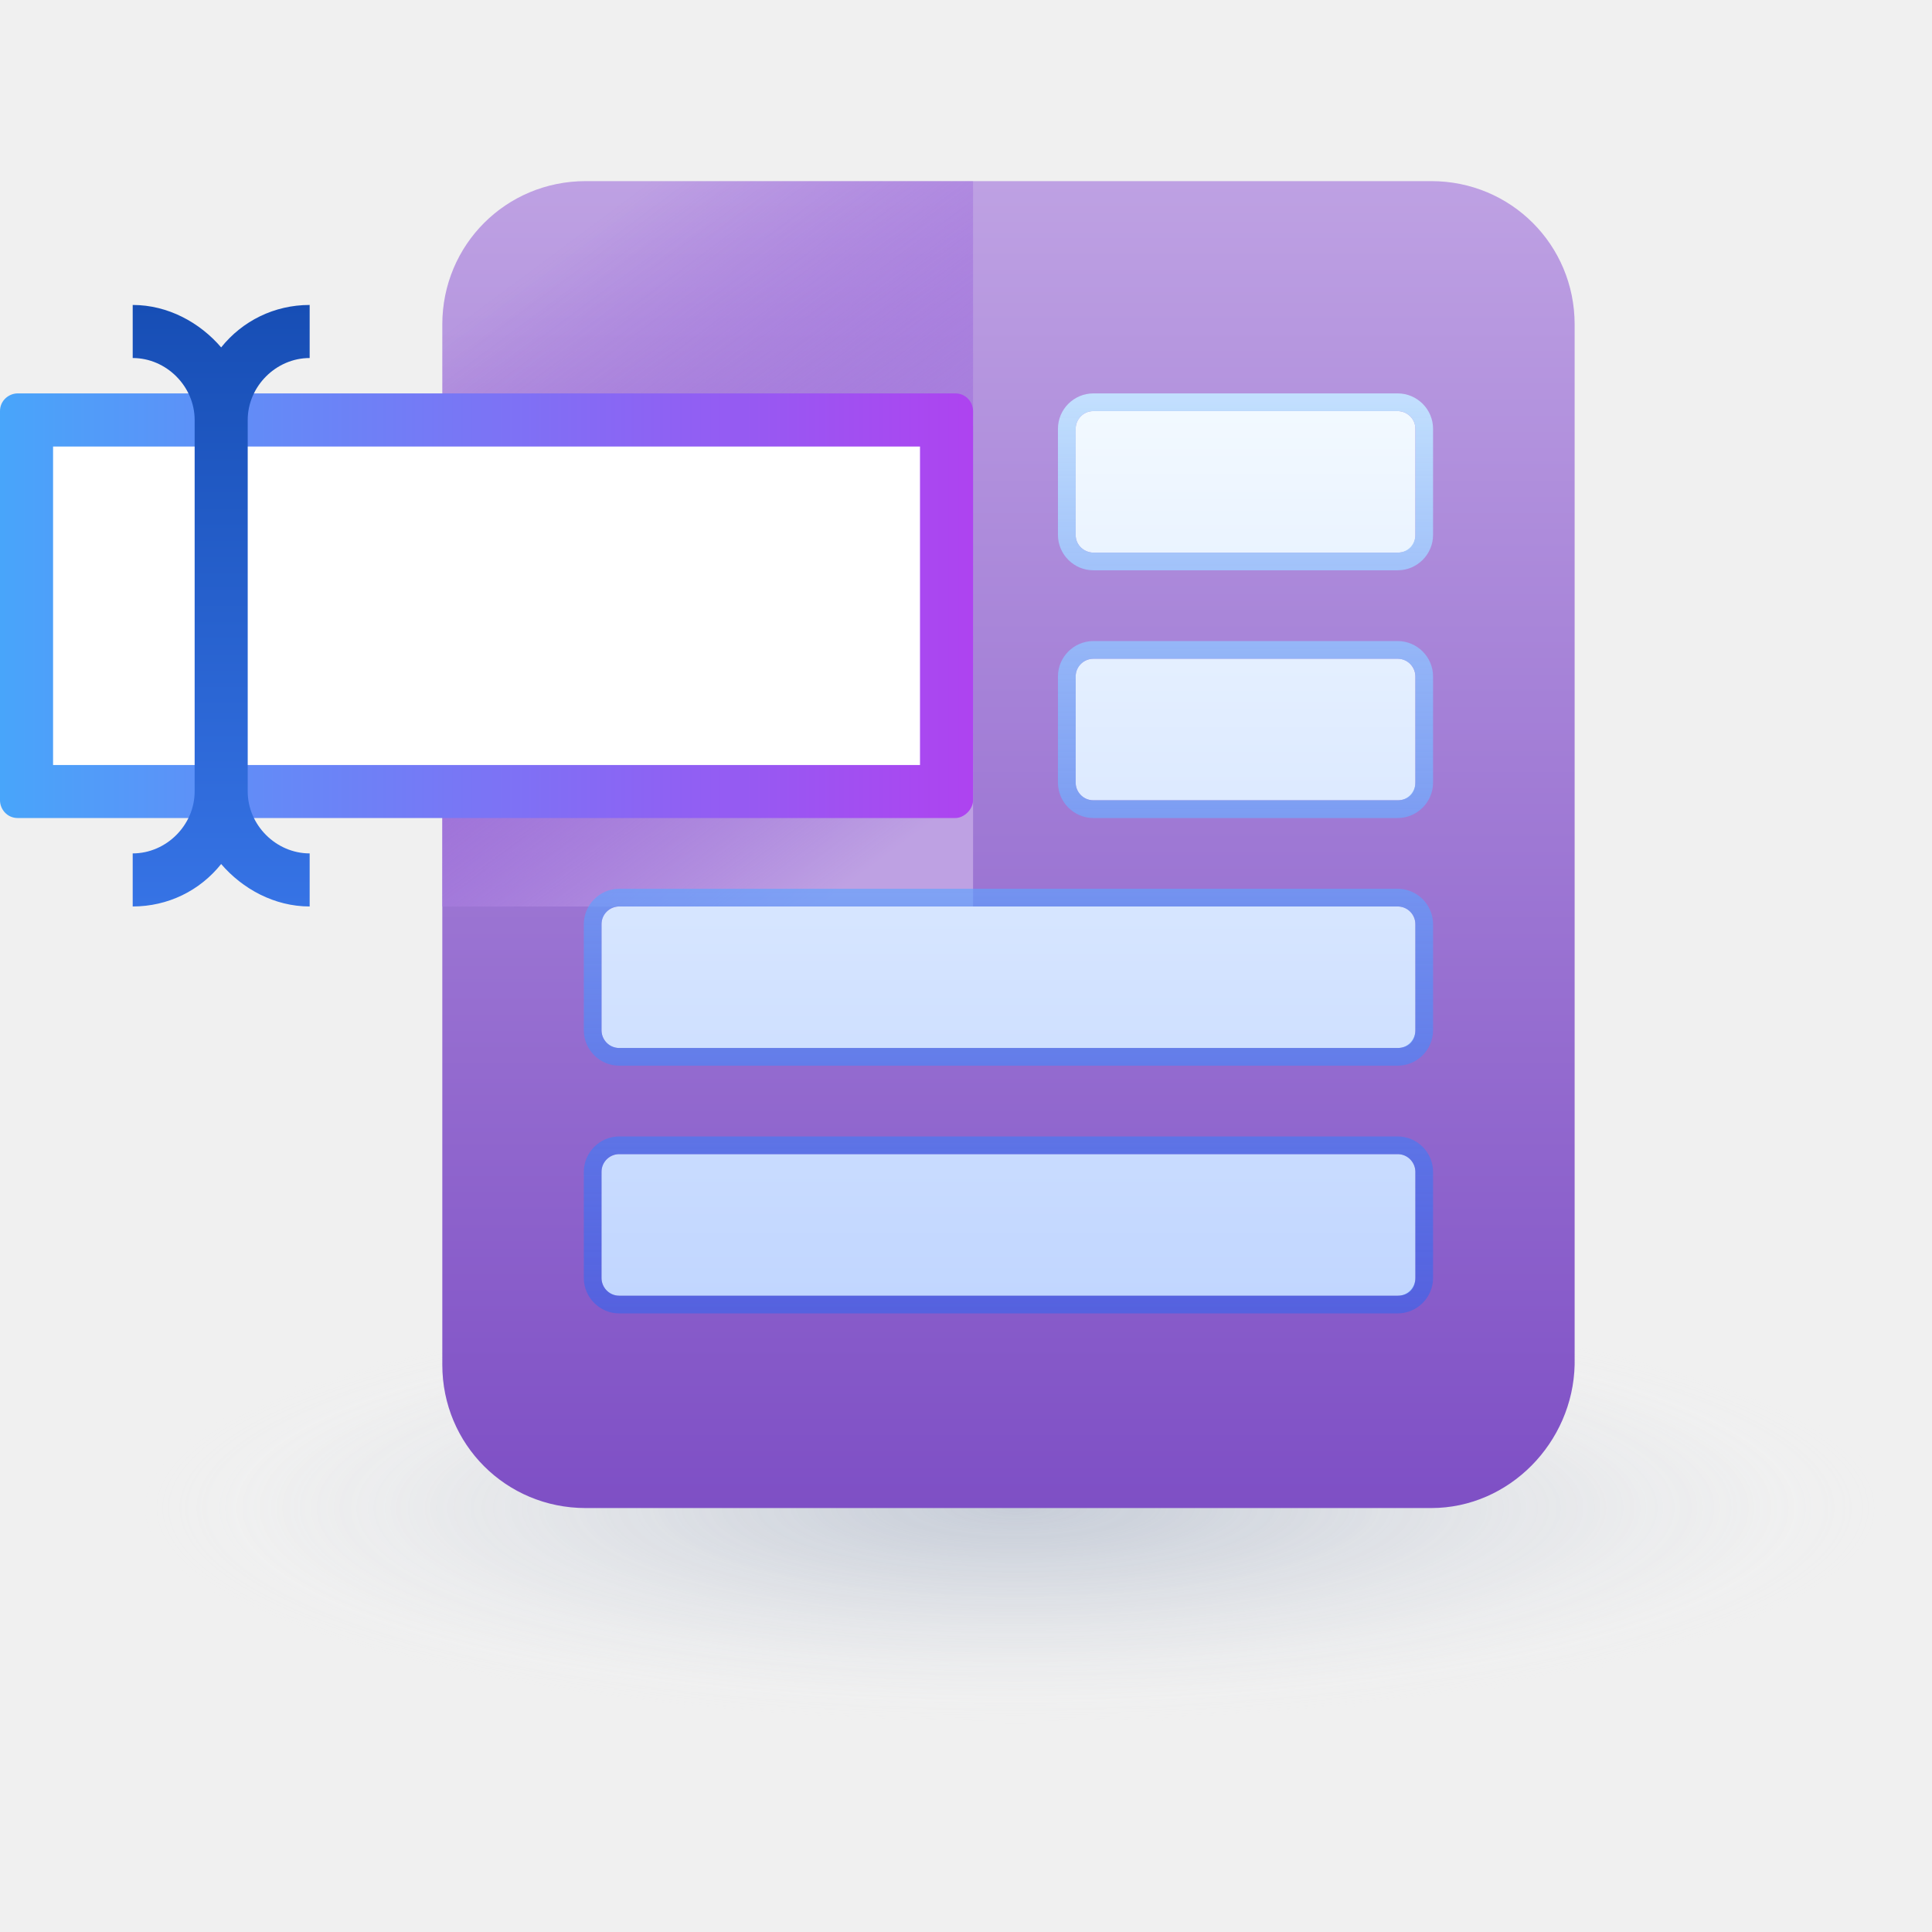
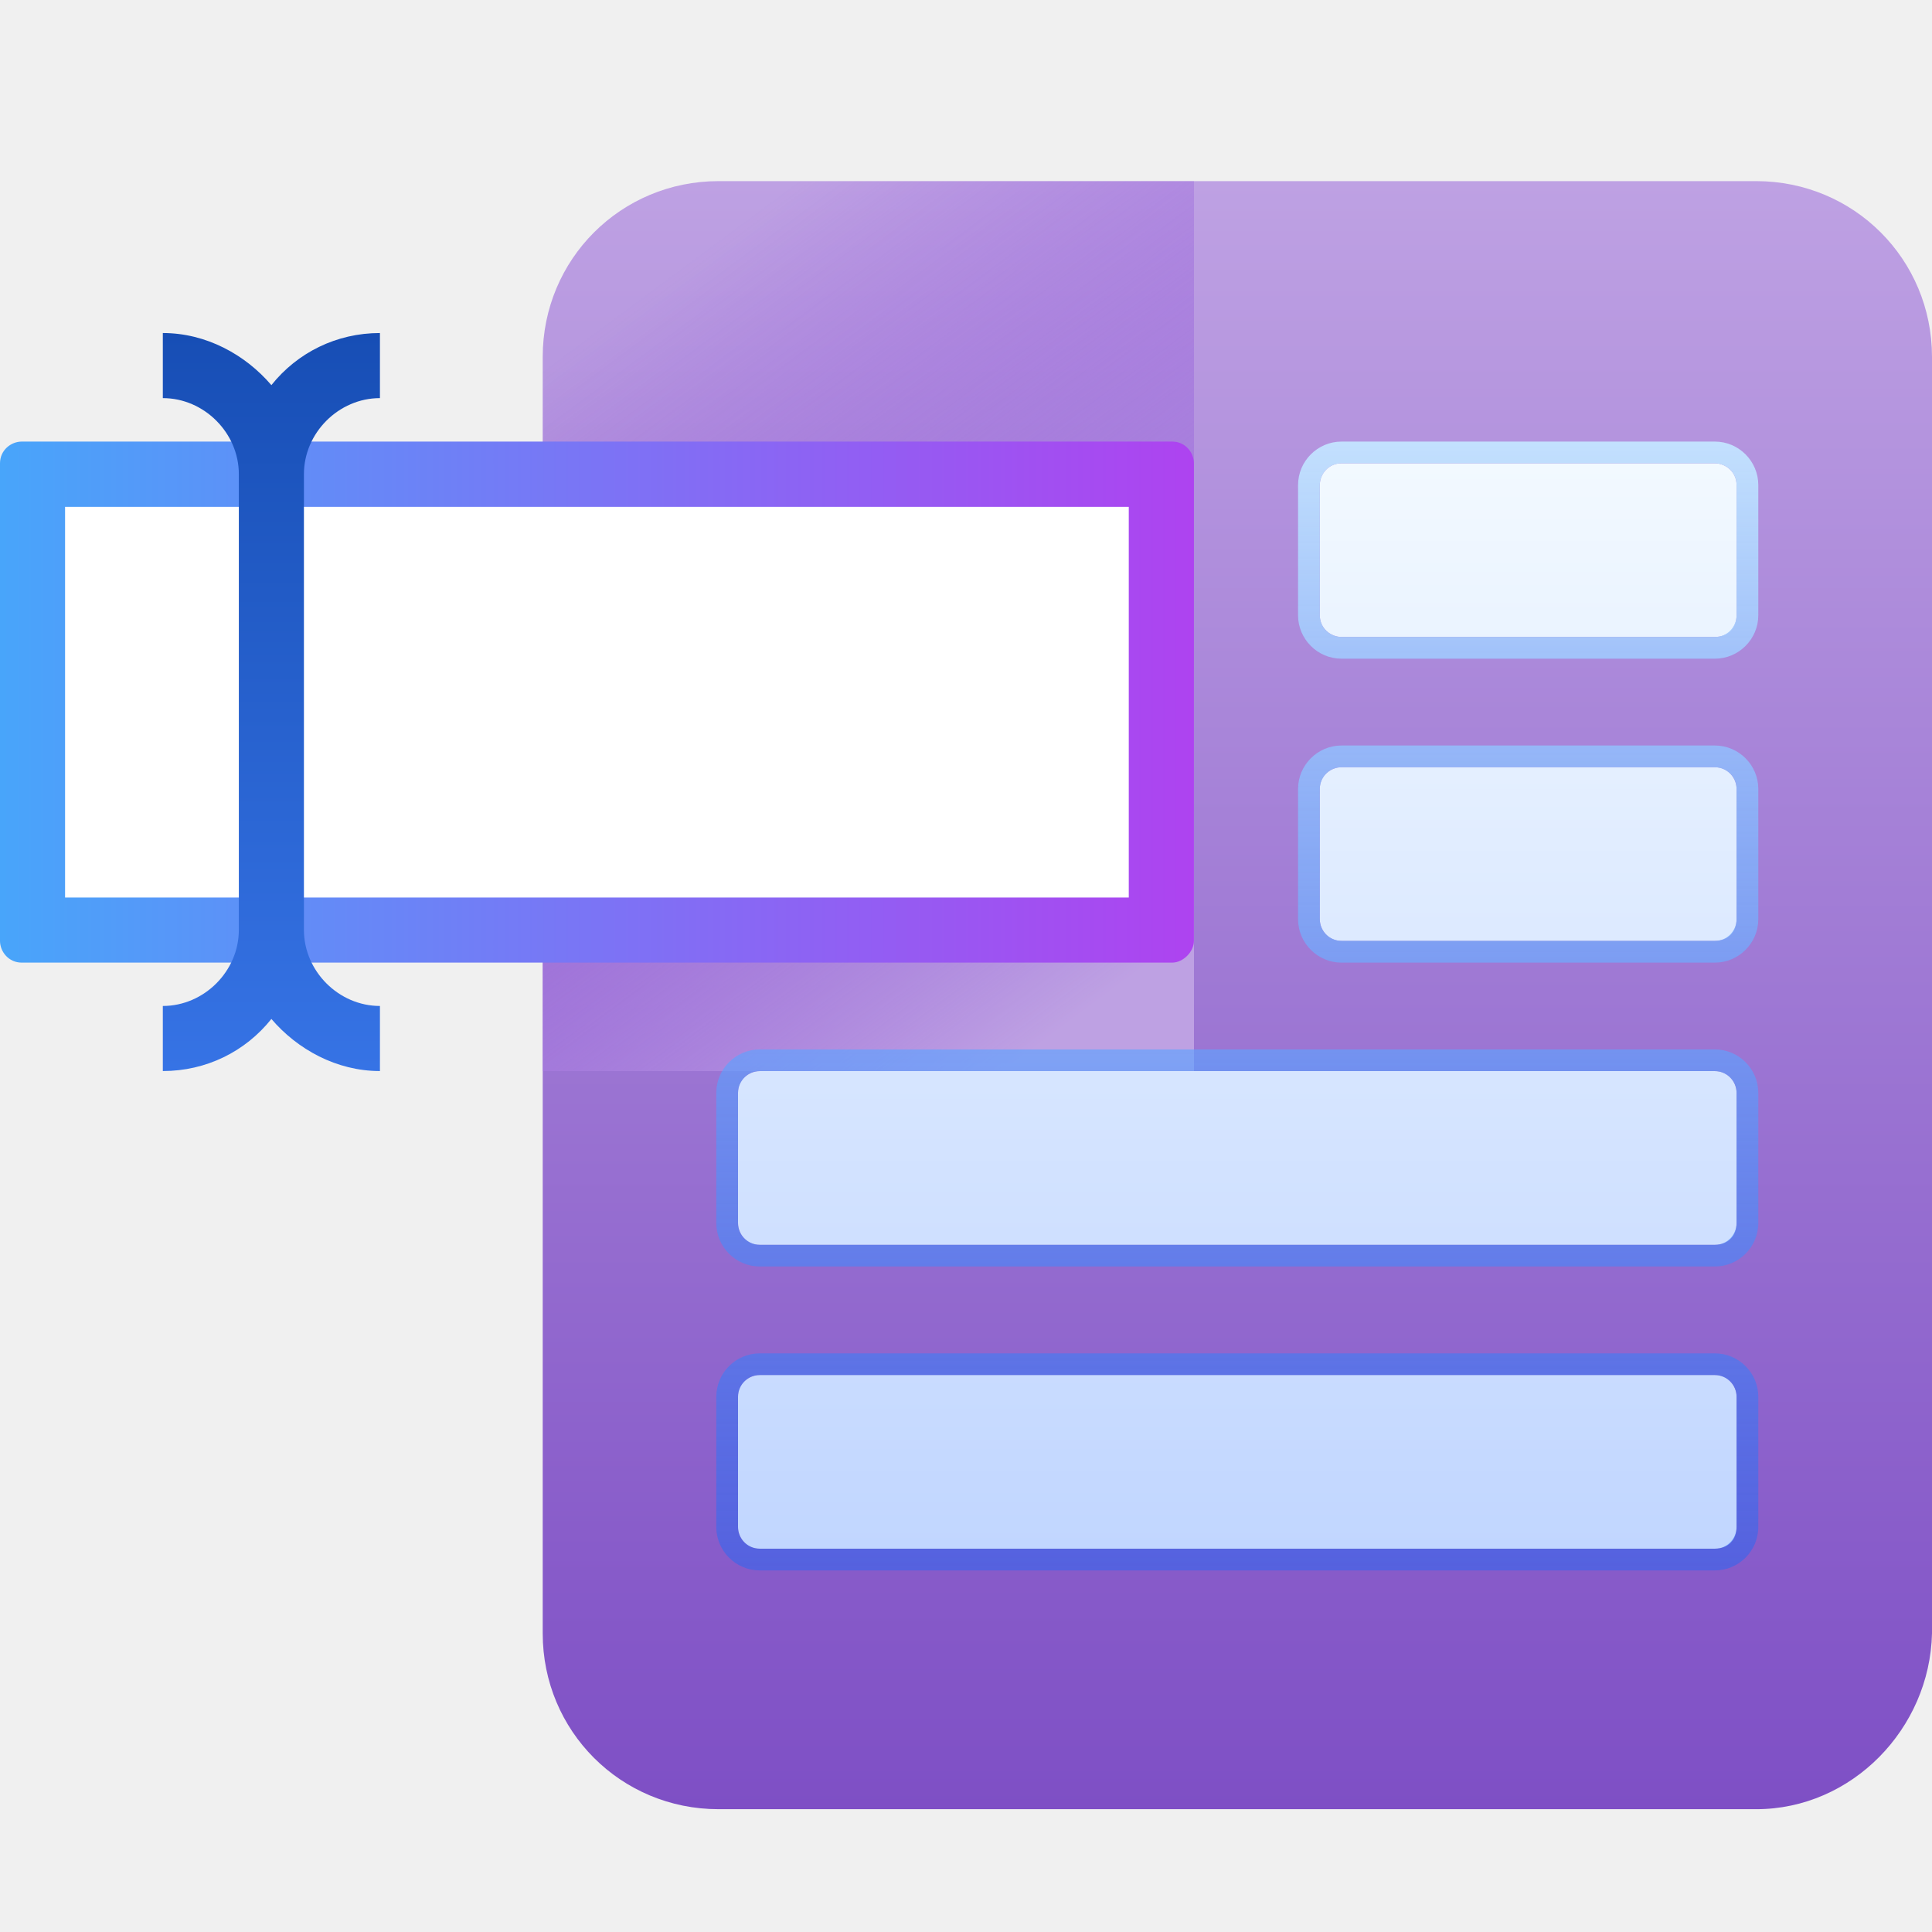
<svg xmlns="http://www.w3.org/2000/svg" width="32" height="32" viewBox="0 0 32 32" fill="none">
-   <path opacity="0.7" d="M16.82 29.197C25.204 29.197 32 27.308 32 24.978C32 22.647 25.204 20.758 16.82 20.758C8.437 20.758 1.641 22.647 1.641 24.978C1.641 27.308 8.437 29.197 16.82 29.197Z" fill="url(#paint0_radial_47_2671)" />
-   <path d="M23.707 24.978H9.7C8.381 24.978 7.326 23.923 7.326 22.605V5.374C7.326 4.055 8.381 3 9.7 3H23.707C25.026 3 26.081 4.055 26.081 5.374V22.605C26.052 23.894 24.997 24.978 23.707 24.978Z" fill="url(#paint1_linear_47_2671)" />
-   <path d="M9.671 3H16.117V15.015H7.326V5.344C7.326 4.055 8.381 3 9.671 3Z" fill="url(#paint2_linear_47_2671)" />
-   <path d="M15.824 13.549H0.293C0.117 13.549 0 13.402 0 13.256V6.809C0 6.633 0.147 6.516 0.293 6.516H15.824C16 6.516 16.117 6.662 16.117 6.809V13.256C16.117 13.402 15.971 13.549 15.824 13.549Z" fill="url(#paint3_linear_47_2671)" />
-   <path d="M0.879 7.396H15.238V12.671H0.879V7.396Z" fill="white" />
-   <path d="M23.15 9.153H18.11C17.963 9.153 17.816 9.036 17.816 8.86V7.102C17.816 6.955 17.934 6.809 18.11 6.809H23.15C23.296 6.809 23.443 6.926 23.443 7.102V8.86C23.443 9.036 23.326 9.153 23.15 9.153ZM23.443 12.963V11.204C23.443 11.058 23.326 10.911 23.15 10.911H18.11C17.963 10.911 17.816 11.028 17.816 11.204V12.963C17.816 13.109 17.934 13.255 18.11 13.255H23.15C23.326 13.255 23.443 13.138 23.443 12.963ZM23.443 17.065V15.307C23.443 15.16 23.326 15.014 23.15 15.014H10.256C10.109 15.014 9.963 15.131 9.963 15.307V17.065C9.963 17.212 10.08 17.358 10.256 17.358H23.15C23.326 17.358 23.443 17.241 23.443 17.065ZM23.443 21.168V19.409C23.443 19.263 23.326 19.116 23.15 19.116H10.256C10.109 19.116 9.963 19.234 9.963 19.409V21.168C9.963 21.314 10.08 21.461 10.256 21.461H23.15C23.326 21.461 23.443 21.343 23.443 21.168Z" fill="url(#paint4_linear_47_2671)" />
-   <path d="M23.15 6.809C23.296 6.809 23.443 6.926 23.443 7.102V8.86C23.443 9.006 23.326 9.153 23.15 9.153H18.11C17.963 9.153 17.817 9.036 17.817 8.86V7.102C17.817 6.955 17.934 6.809 18.11 6.809H23.15ZM23.15 10.911C23.296 10.911 23.443 11.028 23.443 11.204V12.963C23.443 13.109 23.326 13.256 23.15 13.256H18.11C17.963 13.256 17.817 13.138 17.817 12.963V11.204C17.817 11.058 17.934 10.911 18.11 10.911H23.15ZM23.15 15.014C23.296 15.014 23.443 15.131 23.443 15.307V17.065C23.443 17.212 23.326 17.358 23.15 17.358H10.256C10.11 17.358 9.963 17.241 9.963 17.065V15.307C9.963 15.16 10.08 15.014 10.256 15.014H23.15ZM23.15 19.116C23.296 19.116 23.443 19.234 23.443 19.41V21.168C23.443 21.314 23.326 21.461 23.15 21.461H10.256C10.11 21.461 9.963 21.343 9.963 21.168V19.41C9.963 19.263 10.08 19.116 10.256 19.116H23.15ZM23.15 6.516H18.11C17.787 6.516 17.523 6.779 17.523 7.102V8.86C17.523 9.182 17.787 9.446 18.11 9.446H23.15C23.472 9.446 23.736 9.182 23.736 8.86V7.102C23.736 6.779 23.472 6.516 23.15 6.516ZM23.15 10.618H18.11C17.787 10.618 17.523 10.882 17.523 11.204V12.963C17.523 13.285 17.787 13.549 18.11 13.549H23.15C23.472 13.549 23.736 13.285 23.736 12.963V11.204C23.736 10.882 23.472 10.618 23.15 10.618ZM23.15 14.721H10.256C9.934 14.721 9.67 14.985 9.67 15.307V17.065C9.67 17.387 9.934 17.651 10.256 17.651H23.15C23.472 17.651 23.736 17.387 23.736 17.065V15.307C23.736 14.985 23.472 14.721 23.15 14.721ZM23.15 18.823H10.256C9.934 18.823 9.67 19.087 9.67 19.41V21.168C9.67 21.49 9.934 21.754 10.256 21.754H23.15C23.472 21.754 23.736 21.49 23.736 21.168V19.41C23.736 19.087 23.472 18.823 23.15 18.823Z" fill="url(#paint5_linear_47_2671)" />
-   <path d="M5.129 5.93V5.051C4.543 5.051 4.015 5.315 3.663 5.754C3.312 5.344 2.784 5.051 2.198 5.051V5.93C2.755 5.93 3.224 6.399 3.224 6.956V13.109C3.224 13.666 2.755 14.135 2.198 14.135V15.014C2.784 15.014 3.312 14.751 3.663 14.311C4.015 14.721 4.543 15.014 5.129 15.014V14.135C4.572 14.135 4.103 13.666 4.103 13.109V6.956C4.103 6.399 4.572 5.93 5.129 5.93Z" fill="url(#paint6_linear_47_2671)" />
+   <path d="M29.088 29.966H11.902C10.284 29.966 8.989 28.672 8.989 27.054V5.912C8.989 4.294 10.284 3 11.902 3H29.088C30.706 3 32 4.294 32 5.912V27.054C31.964 28.636 30.67 29.966 29.088 29.966Z" fill="url(#paint0_linear_129_4944)" />
+   <path d="M11.866 3H19.776V17.741H8.989V5.876C8.989 4.294 10.284 3 11.866 3Z" fill="url(#paint1_linear_129_4944)" />
+   <path d="M19.416 15.944H0.36C0.144 15.944 0 15.764 0 15.584V7.674C0 7.458 0.18 7.314 0.36 7.314H19.416C19.631 7.314 19.775 7.494 19.775 7.674V15.584C19.775 15.764 19.596 15.944 19.416 15.944Z" fill="url(#paint2_linear_129_4944)" />
+   <path d="M1.078 8.395H18.696V14.866H1.078V8.395Z" fill="white" />
+   <path d="M28.403 10.55H22.219C22.039 10.55 21.86 10.406 21.86 10.191V8.033C21.86 7.854 22.003 7.674 22.219 7.674H28.403C28.583 7.674 28.763 7.818 28.763 8.033V10.191C28.763 10.406 28.619 10.55 28.403 10.55ZM28.763 15.224V13.067C28.763 12.887 28.619 12.708 28.403 12.708H22.219C22.039 12.708 21.86 12.851 21.86 13.067V15.224C21.86 15.404 22.003 15.584 22.219 15.584H28.403C28.619 15.584 28.763 15.44 28.763 15.224ZM28.763 20.258V18.101C28.763 17.921 28.619 17.741 28.403 17.741H12.583C12.403 17.741 12.224 17.885 12.224 18.101V20.258C12.224 20.438 12.367 20.618 12.583 20.618H28.403C28.619 20.618 28.763 20.474 28.763 20.258ZM28.763 25.292V23.134C28.763 22.955 28.619 22.775 28.403 22.775H12.583C12.403 22.775 12.224 22.919 12.224 23.134V25.292C12.224 25.472 12.367 25.651 12.583 25.651H28.403C28.619 25.651 28.763 25.508 28.763 25.292Z" fill="url(#paint3_linear_129_4944)" />
+   <path d="M28.404 7.674C28.583 7.674 28.763 7.818 28.763 8.034V10.191C28.763 10.371 28.619 10.55 28.404 10.55H22.219C22.04 10.55 21.86 10.407 21.86 10.191V8.034C21.86 7.854 22.004 7.674 22.219 7.674H28.404ZM28.404 12.708C28.583 12.708 28.763 12.852 28.763 13.067V15.225C28.763 15.404 28.619 15.584 28.404 15.584H22.219C22.04 15.584 21.86 15.44 21.86 15.225V13.067C21.86 12.887 22.004 12.708 22.219 12.708H28.404ZM28.404 17.741C28.583 17.741 28.763 17.885 28.763 18.101V20.258C28.763 20.438 28.619 20.618 28.404 20.618H12.583C12.404 20.618 12.224 20.474 12.224 20.258V18.101C12.224 17.921 12.368 17.741 12.583 17.741H28.404ZM28.404 22.775C28.583 22.775 28.763 22.919 28.763 23.135V25.292C28.763 25.472 28.619 25.651 28.404 25.651H12.583C12.404 25.651 12.224 25.508 12.224 25.292V23.135C12.224 22.955 12.368 22.775 12.583 22.775H28.404ZM28.404 7.314H22.219C21.824 7.314 21.5 7.638 21.5 8.034V10.191C21.5 10.586 21.824 10.91 22.219 10.91H28.404C28.799 10.91 29.123 10.586 29.123 10.191V8.034C29.123 7.638 28.799 7.314 28.404 7.314ZM28.404 12.348H22.219C21.824 12.348 21.5 12.672 21.5 13.067V15.225C21.5 15.62 21.824 15.944 22.219 15.944H28.404C28.799 15.944 29.123 15.62 29.123 15.225V13.067C29.123 12.672 28.799 12.348 28.404 12.348ZM28.404 17.382H12.583C12.188 17.382 11.864 17.705 11.864 18.101V20.258C11.864 20.654 12.188 20.977 12.583 20.977H28.404C28.799 20.977 29.123 20.654 29.123 20.258V18.101C29.123 17.705 28.799 17.382 28.404 17.382ZM28.404 22.416H12.583C12.188 22.416 11.864 22.739 11.864 23.135V25.292C11.864 25.688 12.188 26.011 12.583 26.011H28.404C28.799 26.011 29.123 25.688 29.123 25.292V23.135C29.123 22.739 28.799 22.416 28.404 22.416Z" fill="url(#paint4_linear_129_4944)" />
+   <path d="M6.293 6.594V5.516C5.574 5.516 4.926 5.839 4.495 6.379C4.064 5.875 3.416 5.516 2.697 5.516V6.594C3.38 6.594 3.956 7.17 3.956 7.853V15.403C3.956 16.086 3.38 16.662 2.697 16.662V17.74C3.416 17.74 4.064 17.417 4.495 16.877C4.926 17.381 5.574 17.74 6.293 17.74V16.662C5.61 16.662 5.034 16.086 5.034 15.403V7.853C5.034 7.17 5.61 6.594 6.293 6.594Z" fill="url(#paint5_linear_129_4944)" />
  <defs>
-     <radialGradient id="paint0_radial_47_2671" cx="0" cy="0" r="1" gradientUnits="userSpaceOnUse" gradientTransform="translate(16.8202 24.9775) scale(14.4404 3.58397)">
-       <stop stop-color="#919FB9" stop-opacity="0.6" />
-       <stop offset="0.191" stop-color="#95A3BC" stop-opacity="0.485" />
-       <stop offset="0.392" stop-color="#A2AEC4" stop-opacity="0.365" />
-       <stop offset="0.597" stop-color="#B7C0D1" stop-opacity="0.242" />
-       <stop offset="0.803" stop-color="#D4DAE4" stop-opacity="0.118" />
-       <stop offset="1" stop-color="#F7F9FB" stop-opacity="0" />
-     </radialGradient>
-     <linearGradient id="paint1_linear_47_2671" x1="16.703" y1="24.978" x2="16.703" y2="3" gradientUnits="userSpaceOnUse">
+     <linearGradient id="paint0_linear_129_4944" x1="20.495" y1="29.966" x2="20.495" y2="3" gradientUnits="userSpaceOnUse">
      <stop stop-color="#7E4FC5" />
      <stop offset="1" stop-color="#BEA1E3" />
    </linearGradient>
-     <linearGradient id="paint2_linear_47_2671" x1="9.377" y1="4.026" x2="16.117" y2="13.11" gradientUnits="userSpaceOnUse">
+     <linearGradient id="paint1_linear_129_4944" x1="11.506" y1="4.258" x2="19.776" y2="15.404" gradientUnits="userSpaceOnUse">
      <stop stop-color="#7930D5" stop-opacity="0" />
      <stop offset="1" stop-color="#BEA1E3" />
    </linearGradient>
-     <linearGradient id="paint3_linear_47_2671" x1="0" y1="10.032" x2="16.117" y2="10.032" gradientUnits="userSpaceOnUse">
+     <linearGradient id="paint2_linear_129_4944" x1="0" y1="11.629" x2="19.775" y2="11.629" gradientUnits="userSpaceOnUse">
      <stop stop-color="#48A5FA" />
      <stop offset="1" stop-color="#AE43F0" />
    </linearGradient>
-     <linearGradient id="paint4_linear_47_2671" x1="16.703" y1="21.461" x2="16.703" y2="6.809" gradientUnits="userSpaceOnUse">
+     <linearGradient id="paint3_linear_129_4944" x1="20.493" y1="25.651" x2="20.493" y2="7.674" gradientUnits="userSpaceOnUse">
      <stop stop-color="#C1D6FF" />
      <stop offset="1" stop-color="#F2F9FF" />
    </linearGradient>
-     <linearGradient id="paint5_linear_47_2671" x1="16.703" y1="21.748" x2="16.703" y2="5.49" gradientUnits="userSpaceOnUse">
+     <linearGradient id="paint4_linear_129_4944" x1="20.493" y1="26.003" x2="20.493" y2="6.056" gradientUnits="userSpaceOnUse">
      <stop stop-color="#096BFE" stop-opacity="0.4" />
      <stop offset="1" stop-color="#D0EBFF" />
    </linearGradient>
-     <linearGradient id="paint6_linear_47_2671" x1="3.663" y1="15.014" x2="3.663" y2="5.051" gradientUnits="userSpaceOnUse">
+     <linearGradient id="paint5_linear_129_4944" x1="4.495" y1="17.74" x2="4.495" y2="5.516" gradientUnits="userSpaceOnUse">
      <stop stop-color="#3673E5" />
      <stop offset="1" stop-color="#174EB5" />
    </linearGradient>
  </defs>
</svg>
